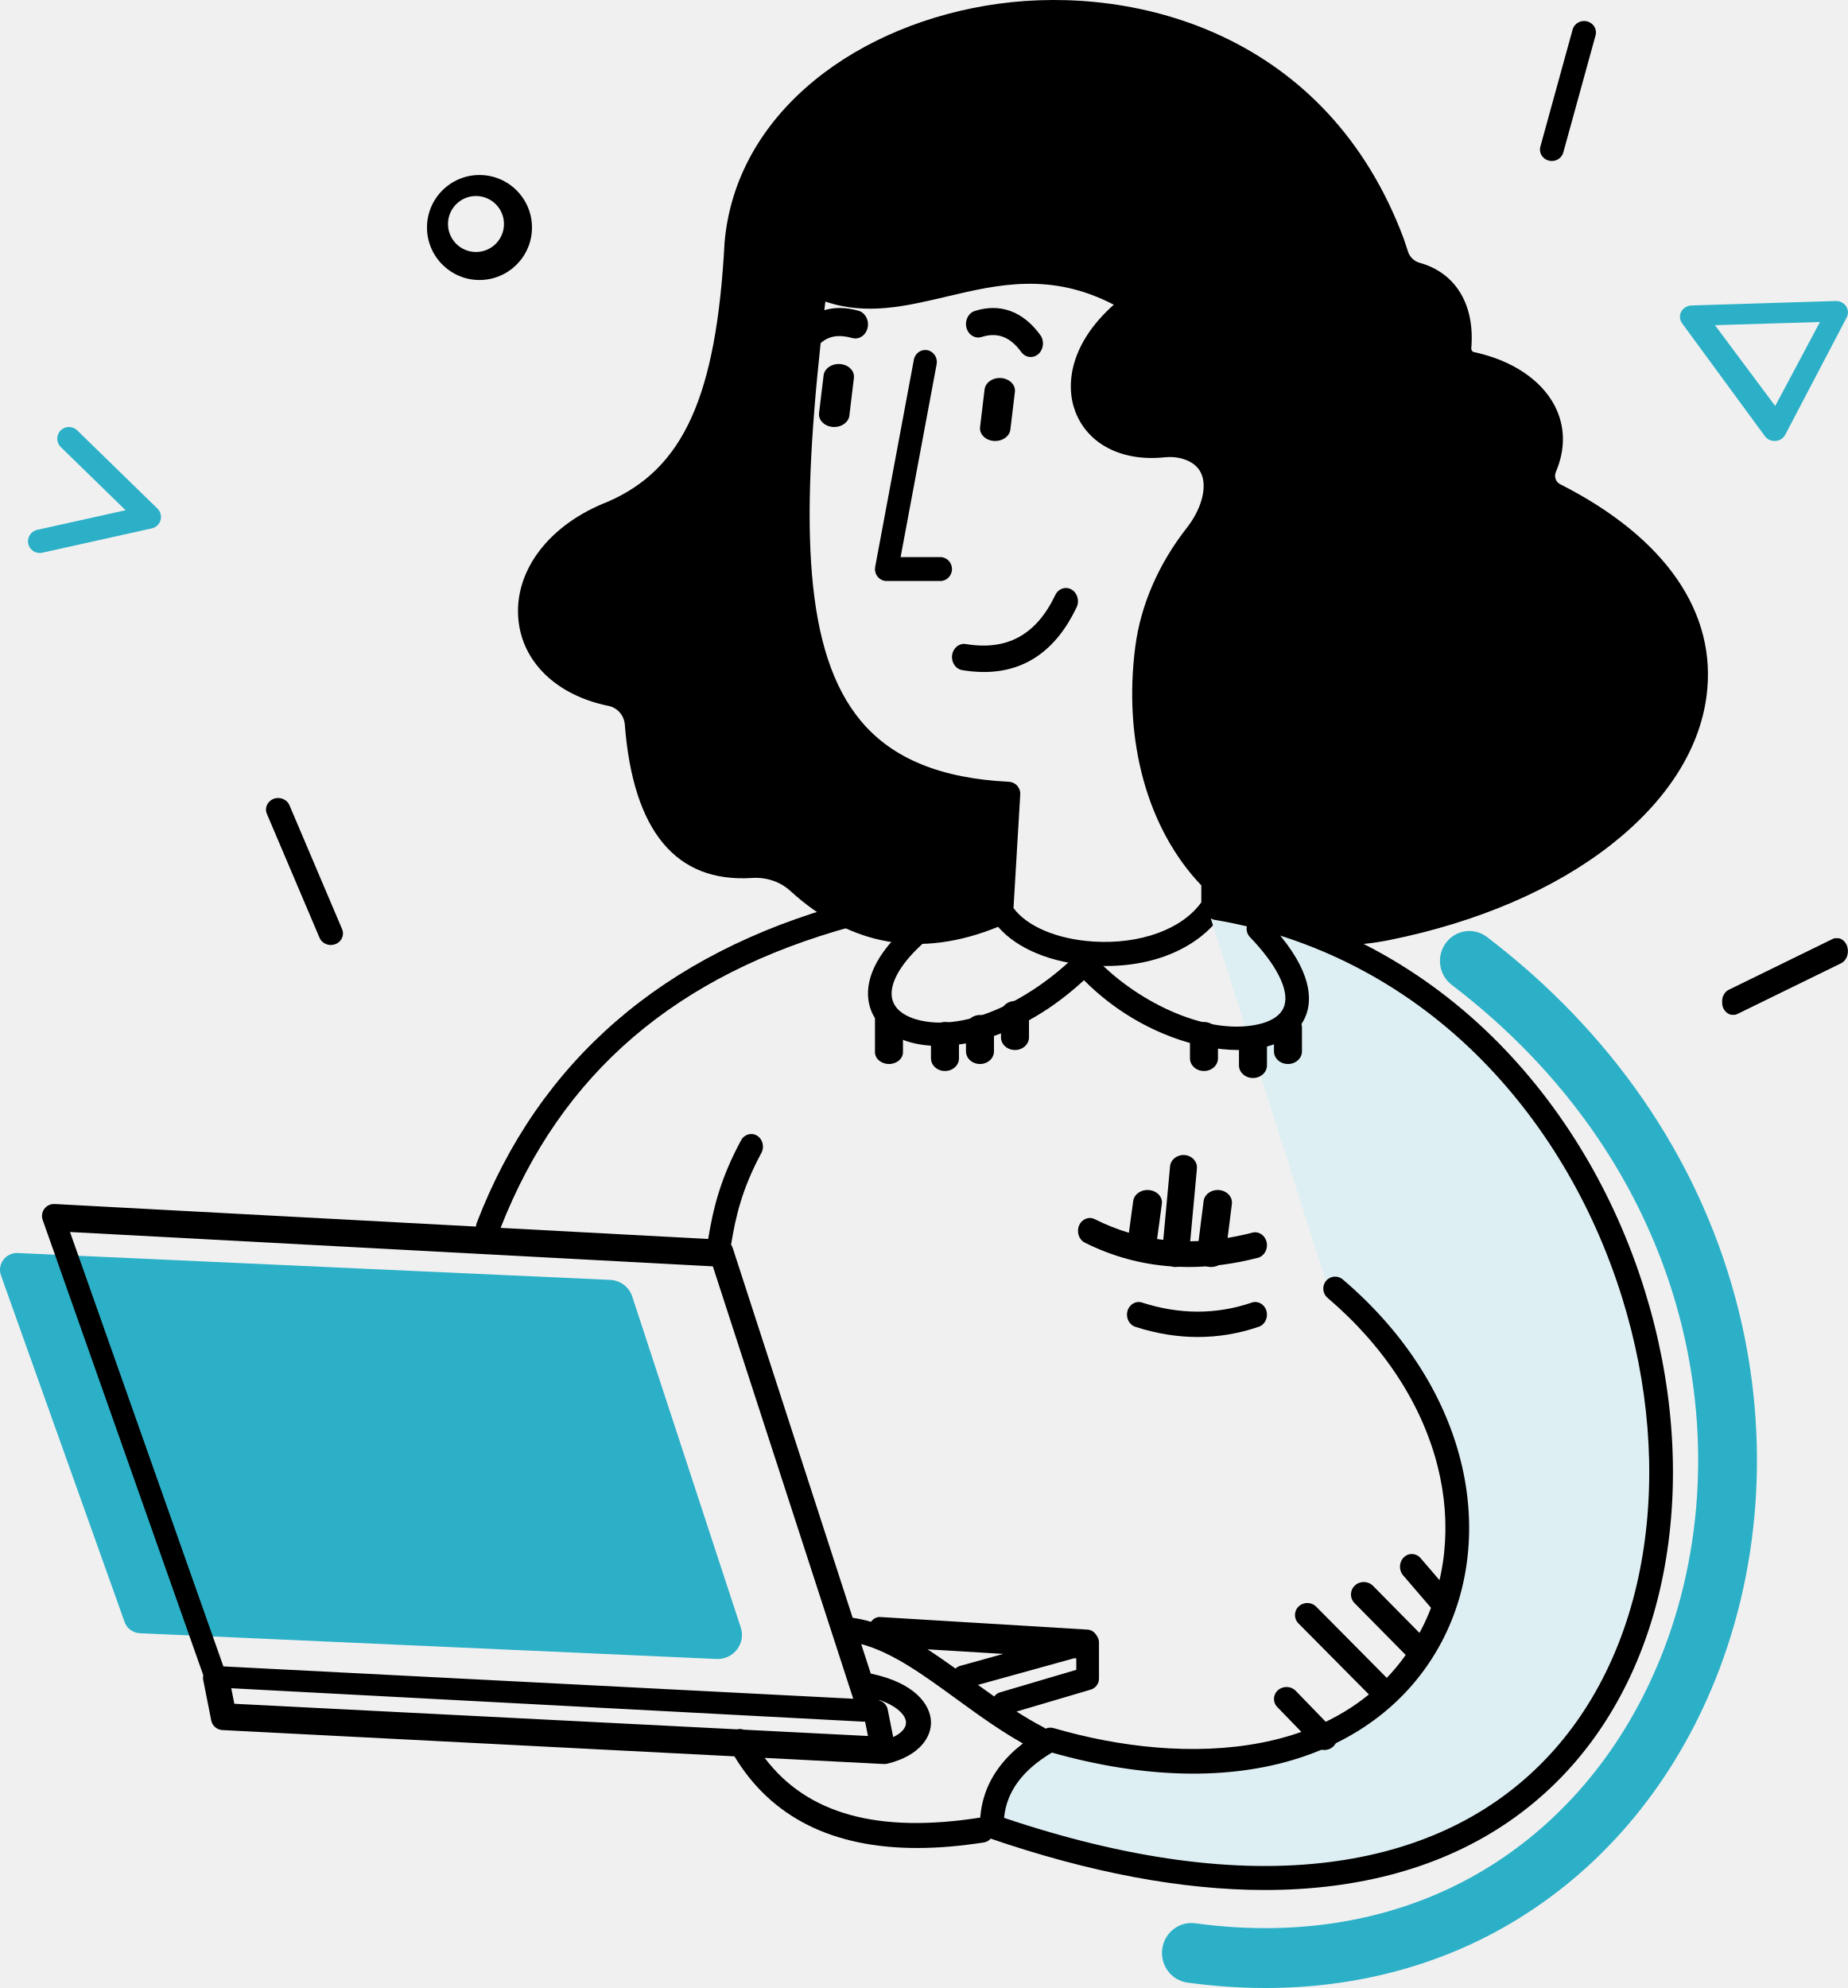
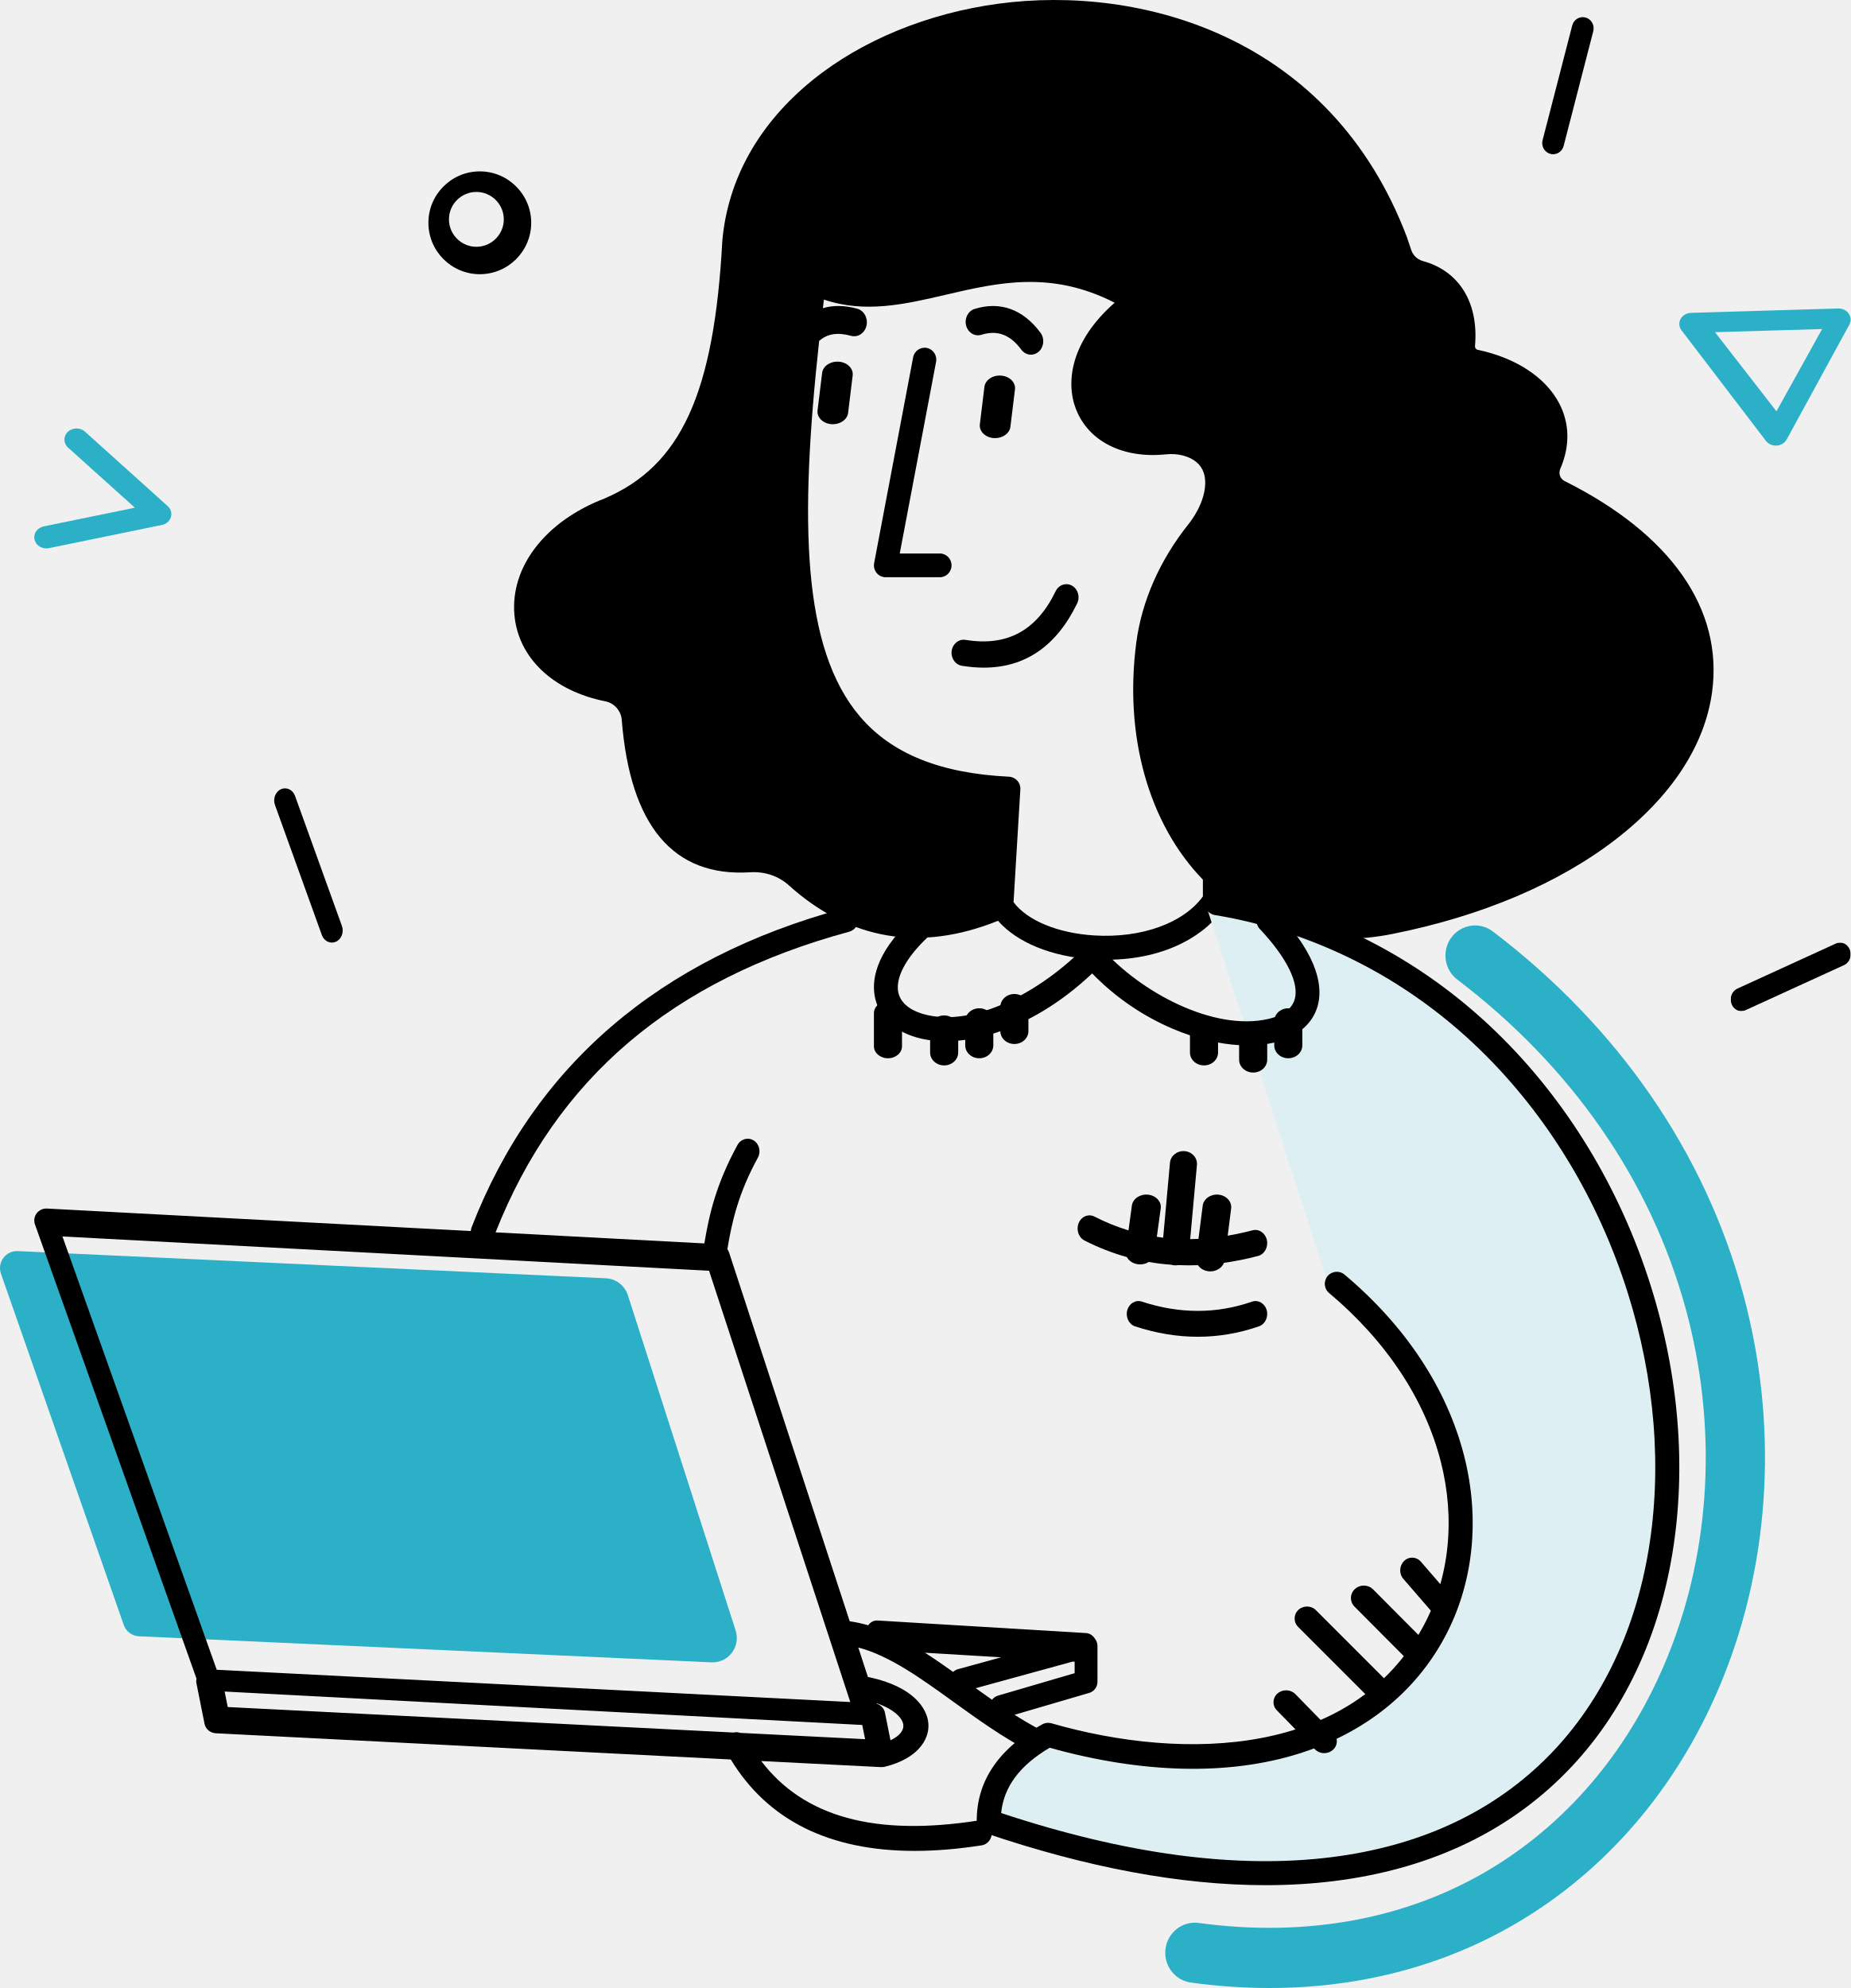
- <svg xmlns="http://www.w3.org/2000/svg" xmlns:xlink="http://www.w3.org/1999/xlink" width="264px" height="284px" viewBox="0 0 264 284" version="1.1">
+ <svg xmlns="http://www.w3.org/2000/svg" xmlns:xlink="http://www.w3.org/1999/xlink" width="108px" height="116px" viewBox="0 0 108 116" version="1.1">
  <defs>
-     <polygon id="path-1" points="0 -2.27373675e-13 18 -2.27373675e-13 18 11 0 11" />
+     <polygon id="path-1" points="0 -8.26813365e-14 7 -8.26813365e-14 7 4 0 4" />
  </defs>
  <g id="Landing-Pages" stroke="none" stroke-width="1" fill="none" fill-rule="evenodd">
-     <g id="Subpage_Mentor" transform="translate(-1155, -284)">
-       <g id="Group-94" transform="translate(1155, 284)">
-         <path d="M2.549,179.003 L87.163,182.839 C88.615,182.905 89.874,183.851 90.321,185.216 L105.828,232.5 C106.577,234.784 104.784,237.105 102.353,236.996 L19.987,233.319 C18.995,233.275 18.131,232.641 17.801,231.716 L0.14,182.201 C-0.433,180.594 0.824,178.924 2.549,179.003" id="Fill-1" fill="#2CB0C7" />
-         <path d="M200.552,34.143 C200.56,34.163 200.567,34.183 200.573,34.204 L201.16,35.977 C201.412,36.738 202.036,37.325 202.827,37.546 C207.973,38.982 210.725,43.545 210.188,49.755 C210.166,50.013 210.325,50.246 210.557,50.295 C215.97,51.447 220.181,54.247 222.109,57.976 C223.61,60.878 223.669,64.134 222.281,67.394 C221.987,68.084 222.245,68.847 222.88,69.169 C237.963,76.809 245.388,87.586 243.786,99.516 C242.756,107.179 238.031,114.506 230.119,120.705 C222.031,127.042 211.113,131.737 198.547,134.281 C196.178,134.762 193.87,135 191.639,135 C185.412,135 179.774,133.145 174.997,129.505 L175,129.433 C175,129.764 174.905,130.089 174.728,130.367 C172.314,134.158 166.691,138 157.954,138 C157.321,138 156.674,137.98 156.008,137.938 C150.16,137.571 145.273,135.512 142.586,132.402 C131.554,136.91 121.576,135.188 112.908,127.274 C111.455,125.949 109.502,125.288 107.409,125.426 C96.559,126.11 90.447,118.745 89.26,103.505 C89.157,102.194 88.202,101.1 86.936,100.844 C79.511,99.342 74.572,94.57 74.047,88.391 C73.46,81.492 78.459,74.941 86.785,71.694 C97.65,67.002 102.341,56.612 103.512,34.652 L103.516,34.592 C104.302,25.712 108.734,17.726 116.333,11.497 C123.295,5.788 132.649,1.893 142.668,0.53 C162.583,-2.181 189.692,4.996 200.552,34.143 Z M135.244,42.367 C129.361,43.757 123.771,45.078 117.911,43.081 C117.862,43.493 117.814,43.903 117.766,44.311 C119.226,43.874 120.859,43.896 122.633,44.388 C123.599,44.657 124.187,45.748 123.946,46.826 C123.705,47.902 122.724,48.557 121.76,48.289 C119.848,47.758 118.403,47.98 117.237,49.02 C114.448,75.022 114.802,93.229 123.015,103.026 C127.498,108.373 134.405,111.205 144.132,111.682 C144.588,111.705 145.016,111.909 145.32,112.25 C145.624,112.591 145.781,113.04 145.753,113.497 L144.79,129.721 C146.712,132.344 151.029,134.183 156.217,134.508 C162.906,134.929 168.881,132.738 171.622,128.901 L171.621,126.482 C163.951,118.466 160.435,105.861 162.187,92.382 C162.96,86.439 165.503,80.573 169.541,75.418 C171.523,72.889 172.388,69.974 171.743,67.993 C171.348,66.777 170.378,65.943 168.861,65.516 C168.093,65.3 167.256,65.239 166.372,65.33 C160.307,65.965 155.426,63.48 153.637,58.84 C152.133,54.94 152.909,49.041 159.119,43.529 C150.115,38.852 142.564,40.638 135.244,42.367 Z M153.074,84.214 C153.917,84.695 154.244,85.832 153.805,86.755 C150.879,92.9 146.434,96 140.566,96 C139.573,96 138.538,95.911 137.463,95.733 C136.524,95.577 135.877,94.617 136.02,93.588 C136.162,92.56 137.038,91.85 137.979,92.008 C143.869,92.985 148.047,90.695 150.753,85.014 C151.192,84.091 152.232,83.733 153.074,84.214 Z M132.495,50.03 C133.393,50.209 133.98,51.103 133.808,52.029 L128.661,79.587 L134.344,79.587 C135.259,79.587 136,80.351 136,81.294 C136,82.236 135.259,83 134.344,83 L126.656,83 C126.162,83 125.693,82.773 125.379,82.38 C125.065,81.988 124.936,81.471 125.03,80.971 L130.556,51.383 C130.729,50.458 131.597,49.855 132.495,50.03 Z M143.04,54.009 C144.236,54.108 145.109,54.994 144.989,55.988 L144.341,61.372 C144.229,62.304 143.282,63 142.179,63 C142.106,63 142.034,62.997 141.96,62.991 C140.764,62.892 139.892,62.006 140.011,61.011 L140.659,55.628 C140.778,54.634 141.843,53.912 143.04,54.009 Z M120.04,52.008 C121.236,52.108 122.109,52.994 121.989,53.988 L121.341,59.372 C121.229,60.304 120.282,61 119.179,61 C119.106,61 119.034,60.997 118.96,60.991 C117.764,60.891 116.892,60.006 117.011,59.011 L117.659,53.628 C117.778,52.634 118.839,51.914 120.04,52.008 Z M148.61,47.85 C149.218,48.679 149.102,49.897 148.353,50.569 C148.029,50.859 147.641,51 147.254,51 C146.745,51 146.241,50.755 145.895,50.284 C144.302,48.108 142.499,47.425 140.224,48.141 C139.294,48.431 138.33,47.835 138.067,46.807 C137.803,45.78 138.343,44.712 139.271,44.421 C142.903,43.281 146.133,44.467 148.61,47.85 Z" id="Combined-Shape" fill="#000000" />
-         <path d="M189.758,184.149 C225.253,213.839 205.337,264.597 148.482,248.317 C142.739,251.484 139.956,255.611 140,260.653 C267.082,303.66 259.96,144.426 172.593,130" id="Fill-23" fill="#DEEFF3" />
-         <path d="M180.699,270 C168.816,270 155.56,267.501 141.149,262.532 C140.467,262.297 140.007,261.652 140,260.923 C139.95,255.169 143.056,250.491 149.232,247.021 C149.626,246.801 150.091,246.746 150.523,246.873 C169.422,252.386 193.127,251.61 202.986,232.9 C206.604,226.035 207.458,217.728 205.393,209.511 C203.155,200.61 197.711,192.272 189.647,185.401 C188.931,184.791 188.839,183.709 189.441,182.984 C190.044,182.259 191.113,182.167 191.829,182.777 C200.437,190.112 206.263,199.064 208.676,208.665 C210.95,217.713 209.992,226.893 205.976,234.514 C201.782,242.474 194.675,248.243 185.423,251.197 C175.505,254.363 163.366,254.075 150.277,250.368 C146.051,252.895 143.802,255.959 143.44,259.693 C160.922,265.577 176.568,267.703 189.957,266.004 C202.14,264.46 212.232,259.807 219.952,252.174 C227.606,244.607 232.698,234.195 234.677,222.063 C236.58,210.398 235.566,197.724 231.745,185.411 C227.571,171.963 220.349,159.923 210.861,150.594 C200.499,140.406 187.594,133.773 173.541,131.408 C172.617,131.253 171.993,130.37 172.147,129.435 C172.3,128.501 173.17,127.866 174.096,128.024 C188.833,130.503 202.363,137.457 213.221,148.132 C223.113,157.857 230.636,170.393 234.977,184.383 C238.957,197.206 240.009,210.429 238.02,222.623 C235.923,235.48 230.494,246.547 222.32,254.628 C214.058,262.797 203.312,267.77 190.377,269.409 C187.263,269.803 184.035,270 180.699,270" id="Fill-25" fill="#000000" />
-         <path d="M176.883,150 C173.964,150 170.678,149.371 167.43,148.16 C164.082,146.911 159.304,144.507 154.857,140.027 C145.781,148.43 135.942,150.575 130.008,148.886 C126.864,147.992 124.795,146.081 124.183,143.504 C123.628,141.167 124.068,137.363 129.324,132.517 C130.01,131.885 131.077,131.93 131.707,132.615 C132.337,133.302 132.293,134.37 131.608,135.002 C128.491,137.876 126.98,140.69 127.463,142.722 C127.891,144.523 129.818,145.321 130.928,145.637 C138.19,147.7 147.836,142.315 153.724,136.436 C154.051,136.109 154.496,135.925 154.96,135.943 C155.422,135.956 155.858,136.158 156.167,136.502 C161.732,142.689 172.078,148.062 179.762,146.332 C181.191,146.012 182.998,145.282 183.494,143.629 C184.167,141.384 182.368,137.823 178.559,133.859 C177.913,133.188 177.933,132.118 178.604,131.472 C179.275,130.825 180.342,130.846 180.988,131.518 C187.073,137.849 187.466,142.127 186.723,144.601 C185.97,147.11 183.76,148.895 180.5,149.628 C179.39,149.877 178.172,150 176.883,150" id="Fill-27" fill="#000000" />
-         <path d="M180.922,187.266 C181.199,188.22 180.712,189.236 179.834,189.536 C176.982,190.512 174.069,191 171.118,191 C168.175,191 165.193,190.515 162.192,189.544 C161.309,189.259 160.807,188.251 161.07,187.293 C161.333,186.337 162.26,185.792 163.143,186.076 C168.503,187.81 173.782,187.811 178.832,186.084 C179.709,185.783 180.645,186.313 180.922,187.266 Z M169.239,165.006 C170.298,165.09 171.084,165.957 170.993,166.941 L170.034,177.328 C172.88,177.299 175.835,176.886 178.919,176.092 C179.826,175.857 180.74,176.473 180.954,177.466 C181.169,178.458 180.605,179.452 179.696,179.687 C176.294,180.563 172.983,181 169.776,181 C169.279,181 168.785,180.989 168.293,180.968 C168.175,180.989 168.053,181 167.929,181 C167.874,181 167.818,180.998 167.762,180.993 C167.613,180.982 167.469,180.954 167.332,180.913 C163.005,180.607 158.879,179.476 154.986,177.525 C154.137,177.099 153.765,176.003 154.155,175.076 C154.545,174.149 155.55,173.744 156.399,174.168 C159.539,175.742 162.788,176.727 166.186,177.126 L167.154,166.635 C167.246,165.65 168.177,164.928 169.239,165.006 Z M179,147 C180.105,147 181,147.808 181,148.804 L181,152.196 C181,153.192 180.105,154 179,154 C177.895,154 177,153.192 177,152.196 L177,148.804 C177,147.808 177.895,147 179,147 Z M135,146 C136.105,146 137,146.808 137,147.804 L137,151.196 C137,152.192 136.105,153 135,153 C133.895,153 133,152.192 133,151.196 L133,147.804 C133,146.808 133.895,146 135,146 Z M172,146 C173.105,146 174,146.808 174,147.804 L174,151.196 C174,152.192 173.105,153 172,153 C170.895,153 170,152.192 170,151.196 L170,147.804 C170,146.808 170.895,146 172,146 Z M127,144 C128.105,144 129,144.754 129,145.685 L129,150.315 C129,151.246 128.105,152 127,152 C125.895,152 125,151.246 125,150.315 L125,145.685 C125,144.754 125.895,144 127,144 Z M140,145 C141.105,145 142,145.808 142,146.804 L142,150.196 C142,151.192 141.105,152 140,152 C138.895,152 138,151.192 138,150.196 L138,146.804 C138,145.808 138.895,145 140,145 Z M184,145 C185.105,145 186,145.808 186,146.804 L186,150.196 C186,151.192 185.105,152 184,152 C182.895,152 182,151.192 182,150.196 L182,146.804 C182,145.808 182.895,145 184,145 Z M145,143 C146.105,143 147,143.808 147,144.804 L147,148.196 C147,149.192 146.105,150 145,150 C143.895,150 143,149.192 143,148.196 L143,144.804 C143,143.808 143.895,143 145,143 Z" id="Combined-Shape" fill="#000000" />
-         <path d="M122.938,130.255 C123.19,131.163 122.652,132.103 121.737,132.354 C96.609,139.228 80.176,153.315 71.516,175.411 L101.17,176.998 C101.865,172.792 102.854,168.473 105.873,162.896 C106.338,162.037 107.365,161.745 108.165,162.243 C108.966,162.742 109.238,163.843 108.773,164.702 C105.982,169.859 105.084,173.879 104.44,177.816 C104.541,177.955 104.622,178.112 104.677,178.281 L121.812,231.114 C122.699,231.239 123.573,231.434 124.436,231.687 C124.762,231.233 125.245,230.961 125.778,231.005 L155.389,232.803 C155.916,232.835 156.375,233.162 156.667,233.65 C156.881,233.934 157,234.285 157,234.651 L157,239.786 C157,240.521 156.524,241.167 155.831,241.372 L145.225,244.507 C146.482,245.31 147.764,246.07 149.078,246.758 C149.919,247.198 150.244,248.237 149.803,249.078 C149.496,249.664 148.897,250 148.278,250 C148.009,250 147.736,249.937 147.48,249.803 C143.547,247.743 139.981,245.148 136.533,242.638 C131.902,239.266 127.488,236.053 123.031,234.868 L124.398,239.085 L124.515,239.11 C130.642,240.405 132.92,243.479 132.998,245.96 C133.065,248.083 131.48,250.77 126.831,251.942 C126.674,251.981 126.516,252 126.361,252 L126.316,251.999 C126.301,252 126.287,252 126.273,252 C126.243,252 126.212,251.999 126.182,251.998 L109.244,251.129 C115.302,259.162 125.425,261.951 140.047,259.654 C140.975,259.507 141.843,260.185 141.981,261.165 C142.12,262.145 141.479,263.059 140.549,263.205 C137.176,263.735 134.001,264 131.03,264 C118.931,264 110.177,259.616 104.922,250.906 L31.787,247.153 C30.994,247.112 30.333,246.553 30.182,245.798 L29.031,239.988 C28.986,239.763 28.991,239.534 29.04,239.316 L6.097,174.272 C5.907,173.735 6,173.139 6.341,172.683 C6.684,172.228 7.236,171.972 7.801,172.002 L68.001,175.224 C68.009,175.044 68.045,174.861 68.114,174.683 C77.015,151.545 94.75,136.195 120.824,129.062 C121.739,128.811 122.686,129.345 122.938,130.255 Z M185.11,241.549 L190.525,247.137 C191.196,247.83 191.15,248.909 190.423,249.548 C190.078,249.85 189.642,250 189.208,250 C188.724,250 188.243,249.815 187.89,249.451 L182.475,243.863 C181.804,243.17 181.85,242.09 182.577,241.452 C183.305,240.813 184.439,240.857 185.11,241.549 Z M125.618,242.845 L125.643,242.923 C126.236,243.105 126.696,243.589 126.818,244.202 L127.603,248.158 C128.786,247.59 129.459,246.841 129.434,246.056 C129.402,245.042 128.184,243.735 125.618,242.845 Z M33.035,241.177 L33.478,243.396 L105.311,247.048 C105.626,246.969 105.952,246.989 106.251,247.096 L124,248 L123.593,245.965 L33.035,241.177 Z M188.029,229.524 L198.505,240.089 C199.181,240.771 199.162,241.859 198.462,242.517 C198.12,242.84 197.679,243 197.238,243 C196.777,243 196.317,242.825 195.971,242.476 L185.495,231.911 C184.819,231.229 184.838,230.142 185.538,229.483 C186.238,228.823 187.353,228.842 188.029,229.524 Z M10,176 L31.915,238.058 L121.895,242.677 L101.838,180.908 L10,176 Z M153.466,236.89 L139.713,240.697 C140.477,241.252 141.249,241.807 142.029,242.354 C142.232,242.078 142.521,241.866 142.87,241.763 L153.76,238.546 L153.76,236.908 L153.466,236.89 Z M136.504,238.369 L136.567,238.312 C136.744,238.157 136.956,238.039 137.196,237.973 L143.329,236.274 L132.499,235.616 C133.831,236.474 135.162,237.405 136.504,238.369 Z M196.149,226.548 L203.49,233.985 C204.19,234.694 204.167,235.822 203.438,236.503 C203.083,236.836 202.626,237 202.17,237 C201.689,237 201.209,236.817 200.85,236.453 L193.51,229.016 C192.81,228.307 192.833,227.179 193.562,226.498 C194.291,225.815 195.449,225.838 196.149,226.548 Z M202.941,222.586 L207.552,227.955 C208.186,228.692 208.142,229.841 207.453,230.52 C207.127,230.841 206.716,231 206.306,231 C205.848,231 205.392,230.803 205.059,230.413 L200.448,225.045 C199.814,224.307 199.858,223.159 200.547,222.48 C201.236,221.8 202.308,221.849 202.941,222.586 Z M174.192,170.012 C175.308,170.12 176.112,171.008 175.987,171.994 L175.054,179.404 C174.938,180.321 174.058,181 173.036,181 C172.961,181 172.885,180.996 172.809,180.989 C171.693,180.88 170.888,179.992 171.013,179.006 L171.947,171.596 C172.07,170.612 173.074,169.9 174.192,170.012 Z M164.177,170.013 C165.308,170.125 166.118,171.003 165.986,171.973 L165.109,178.436 C164.987,179.337 164.096,180 163.064,180 C162.985,180 162.904,179.996 162.823,179.988 C161.692,179.875 160.883,178.997 161.014,178.027 L161.891,171.564 C162.023,170.594 163.05,169.897 164.177,170.013 Z" id="Combined-Shape" fill="#000000" />
-         <path d="M180.778,284 C177.126,284 173.407,283.744 169.639,283.227 C167.341,282.912 165.728,280.76 166.038,278.421 C166.348,276.082 168.462,274.44 170.761,274.756 C186.224,276.874 200.674,274.125 212.55,266.799 C223.531,260.027 232.078,249.628 237.269,236.726 C243.376,221.548 244.271,204.092 239.789,187.572 C234.827,169.285 223.625,153.075 207.395,140.693 C205.538,139.278 205.162,136.599 206.553,134.71 C207.944,132.823 210.576,132.438 212.432,133.855 C230.165,147.381 242.424,165.17 247.885,185.297 C252.859,203.631 251.85,223.045 245.043,239.965 C239.165,254.573 229.435,266.379 216.904,274.109 C206.302,280.648 193.976,284 180.778,284" id="Fill-79" fill="#2CB0C7" />
-         <path d="M5.674,79 C4.906,79 4.214,78.47 4.04,77.69 C3.839,76.789 4.408,75.896 5.311,75.695 L17.941,72.89 L8.683,63.868 C8.022,63.223 8.009,62.165 8.655,61.504 C9.301,60.843 10.362,60.831 11.024,61.476 L22.495,72.655 C22.935,73.084 23.104,73.718 22.936,74.309 C22.767,74.899 22.289,75.35 21.689,75.483 L6.039,78.96 C5.917,78.987 5.794,79 5.674,79" id="Fill-81" fill="#2CB0C7" />
-         <path d="M245,46.456 L253.607,58 L260,46 L245,46.456 Z M253.521,63 C252.969,63 252.449,62.744 252.13,62.308 L240.307,46.188 C239.95,45.7 239.9,45.065 240.179,44.532 C240.459,44.001 241.021,43.657 241.643,43.638 L262.247,43 C262.842,42.988 263.409,43.266 263.732,43.747 C264.054,44.228 264.088,44.835 263.821,45.346 L255.04,62.104 C254.772,62.615 254.242,62.954 253.646,62.996 C253.604,62.998 253.562,63 253.521,63 L253.521,63 Z" id="Fill-83" fill="#2CB0C7" />
-         <path d="M68,28 C65.795,28 64,29.794 64,32 C64,34.206 65.795,36 68,36 C70.205,36 72,34.206 72,32 C72,29.794 70.205,28 68,28 M68.5,40 C64.364,40 61,36.636 61,32.5 C61,28.365 64.364,25 68.5,25 C72.636,25 76,28.365 76,32.5 C76,36.636 72.636,40 68.5,40" id="Fill-85" fill="#000000" />
-         <path d="M221.696,23 C221.552,23 221.406,22.982 221.26,22.945 C220.356,22.714 219.817,21.822 220.057,20.951 L224.668,4.213 C224.908,3.343 225.836,2.824 226.74,3.055 C227.644,3.286 228.183,4.178 227.943,5.048 L223.332,21.787 C223.131,22.517 222.446,23 221.696,23" id="Fill-87" fill="#000000" />
-         <g id="Group-91" transform="translate(246, 134)">
-           <mask id="mask-2" fill="white">
-             <use xlink:href="#path-1" />
-           </mask>
-           <g id="Clip-90" />
-           <path d="M1.593,11 C0.969,11 0.377,10.565 0.122,9.843 C-0.215,8.886 0.17,7.788 0.982,7.392 L15.798,0.144 C16.609,-0.254 17.541,0.201 17.878,1.157 C18.215,2.114 17.83,3.212 17.018,3.609 L2.202,10.856 C2.003,10.954 1.796,11 1.593,11" id="Fill-89" fill="#000000" mask="url(#mask-2)" />
+     <g id="Artboard" transform="translate(-1380, -133)">
+       <g id="Group" transform="translate(1372, 133)">
+         <rect id="Rectangle" x="0" y="0" width="124" height="116" />
+         <g id="Group-94" transform="translate(8, 0)">
+           <path d="M1.034,73.001 L35.359,74.588 C35.948,74.616 36.458,75.007 36.64,75.572 L42.93,95.138 C43.234,96.083 42.507,97.043 41.52,96.998 L8.108,95.477 C7.706,95.458 7.355,95.196 7.221,94.813 L0.057,74.324 C-0.176,73.659 0.334,72.969 1.034,73.001" id="Fill-1" fill="#2CB0C7" />
+           <path d="M82.11,13.855 C82.113,13.863 82.116,13.871 82.118,13.88 L82.36,14.599 C82.464,14.908 82.721,15.146 83.046,15.236 C85.166,15.819 86.299,17.671 86.077,20.19 C86.068,20.295 86.134,20.39 86.229,20.41 C88.458,20.877 90.192,22.013 90.986,23.527 C91.604,24.704 91.628,26.025 91.057,27.348 C90.936,27.628 91.042,27.938 91.304,28.068 C97.514,31.169 100.571,35.542 99.912,40.383 C99.488,43.493 97.542,46.466 94.284,48.982 C90.954,51.553 86.458,53.459 81.284,54.491 C80.309,54.686 79.358,54.783 78.44,54.783 C76.01,54.783 73.798,54.107 71.899,52.779 L71.586,52.552 L71.581,52.624 C71.567,52.723 71.531,52.818 71.476,52.902 C70.482,54.441 68.167,56 64.569,56 C64.309,56 64.042,55.992 63.768,55.975 C61.36,55.826 59.347,54.99 58.241,53.728 C53.699,55.558 49.59,54.859 46.021,51.647 C45.423,51.11 44.618,50.841 43.757,50.898 C39.289,51.175 36.772,48.186 36.283,42.002 C36.241,41.47 35.848,41.026 35.327,40.922 C32.269,40.313 30.235,38.376 30.019,35.869 C29.778,33.069 31.836,30.411 35.264,29.093 C39.738,27.189 41.67,22.973 42.152,14.062 C42.153,14.054 42.153,14.046 42.154,14.037 C42.477,10.434 44.302,7.193 47.431,4.665 C50.298,2.349 54.149,0.768 58.275,0.215 C66.476,-0.885 77.638,2.027 82.11,13.855 Z M55.218,17.193 C52.796,17.757 50.494,18.293 48.081,17.482 L48.021,17.981 C48.622,17.804 49.294,17.813 50.025,18.013 C50.423,18.122 50.665,18.564 50.566,19.002 C50.467,19.439 50.063,19.704 49.666,19.595 C48.878,19.38 48.283,19.47 47.803,19.893 C46.655,30.445 46.801,37.832 50.183,41.807 C52.029,43.978 54.873,45.127 58.878,45.32 C59.065,45.329 59.242,45.413 59.367,45.551 C59.492,45.689 59.557,45.871 59.545,46.057 L59.148,52.64 C59.94,53.704 61.717,54.451 63.854,54.583 C66.608,54.754 69.069,53.865 70.197,52.307 L70.197,51.326 C67.039,48.073 65.591,42.958 66.312,37.488 C66.63,35.077 67.678,32.696 69.341,30.604 C70.157,29.578 70.513,28.395 70.247,27.591 C70.084,27.098 69.685,26.759 69.06,26.586 C68.744,26.499 68.399,26.474 68.035,26.511 C65.538,26.768 63.528,25.76 62.792,23.877 C62.173,22.294 62.492,19.901 65.049,17.664 C61.341,15.766 58.232,16.491 55.218,17.193 Z M62.56,34.174 C62.907,34.369 63.042,34.831 62.861,35.205 C61.656,37.699 59.826,38.957 57.41,38.957 C57,38.957 56.575,38.92 56.132,38.848 C55.745,38.785 55.479,38.395 55.537,37.978 C55.596,37.56 55.957,37.272 56.344,37.337 C58.77,37.733 60.49,36.804 61.604,34.498 C61.785,34.124 62.213,33.978 62.56,34.174 Z M54.086,20.302 C54.456,20.375 54.698,20.738 54.627,21.113 L52.507,32.296 L54.848,32.296 C55.224,32.296 55.529,32.606 55.529,32.989 C55.529,33.371 55.224,33.681 54.848,33.681 L51.682,33.681 C51.478,33.681 51.286,33.589 51.156,33.43 C51.027,33.271 50.974,33.061 51.012,32.858 L53.288,20.851 C53.359,20.476 53.716,20.231 54.086,20.302 Z M58.428,21.917 C58.921,21.957 59.28,22.316 59.231,22.72 L58.964,24.905 C58.918,25.283 58.528,25.565 58.074,25.565 C58.044,25.565 58.014,25.564 57.983,25.562 C57.491,25.521 57.132,25.162 57.181,24.758 L57.448,22.574 C57.497,22.17 57.935,21.877 58.428,21.917 Z M48.958,21.105 C49.45,21.145 49.809,21.505 49.76,21.908 L49.493,24.093 C49.447,24.471 49.057,24.754 48.603,24.754 C48.573,24.754 48.543,24.752 48.513,24.75 C48.02,24.71 47.661,24.35 47.71,23.947 L47.977,21.762 C48.026,21.359 48.463,21.066 48.958,21.105 Z M60.722,19.417 C60.972,19.754 60.925,20.248 60.616,20.521 C60.483,20.638 60.323,20.696 60.163,20.696 C59.954,20.696 59.746,20.596 59.604,20.405 C58.948,19.522 58.206,19.245 57.269,19.535 C56.886,19.653 56.489,19.411 56.38,18.994 C56.272,18.577 56.494,18.144 56.876,18.026 C58.372,17.563 59.702,18.045 60.722,19.417 Z" id="Combined-Shape" fill="#000000" />
+           <path d="M77.519,74.974 C92.156,87.021 83.943,107.619 60.498,101.013 C58.129,102.298 56.982,103.973 57,106.019 C109.405,123.471 106.468,58.854 70.44,53" id="Fill-23" fill="#DEEFF3" />
+           <path d="M73.855,110 C68.934,110 63.444,108.979 57.476,106.95 C57.193,106.854 57.003,106.59 57,106.293 C56.979,103.942 58.266,102.031 60.824,100.614 C60.987,100.524 61.179,100.502 61.358,100.554 C69.185,102.806 79.002,102.489 83.085,94.846 C84.583,92.042 84.937,88.65 84.082,85.293 C83.155,81.657 80.9,78.252 77.561,75.446 C77.264,75.196 77.226,74.754 77.476,74.458 C77.725,74.162 78.168,74.125 78.464,74.374 C82.03,77.37 84.442,81.026 85.442,84.948 C86.384,88.643 85.986,92.393 84.323,95.506 C82.587,98.757 79.643,101.113 75.812,102.32 C71.704,103.613 66.677,103.495 61.256,101.981 C59.506,103.014 58.575,104.265 58.425,105.79 C65.665,108.193 72.144,109.062 77.689,108.368 C82.735,107.737 86.914,105.837 90.112,102.719 C93.281,99.628 95.39,95.375 96.21,90.42 C96.998,85.656 96.578,80.479 94.995,75.449 C93.267,69.957 90.276,65.039 86.346,61.228 C82.055,57.067 76.711,54.358 70.891,53.392 C70.508,53.329 70.25,52.968 70.313,52.586 C70.377,52.204 70.737,51.945 71.121,52.01 C77.224,53.022 82.827,55.863 87.324,60.223 C91.42,64.195 94.536,69.315 96.334,75.03 C97.982,80.267 98.418,85.668 97.594,90.649 C96.726,95.9 94.477,100.421 91.092,103.721 C87.671,107.058 83.22,109.089 77.863,109.759 C76.574,109.92 75.237,110 73.855,110" id="Fill-25" fill="#000000" />
+           <path d="M72.825,61 C71.62,61 70.264,60.735 68.923,60.225 C67.542,59.699 65.57,58.687 63.735,56.801 C59.989,60.339 55.928,61.242 53.479,60.531 C52.182,60.155 51.328,59.35 51.076,58.265 C50.846,57.281 51.028,55.679 53.197,53.639 C53.48,53.373 53.921,53.392 54.181,53.68 C54.441,53.969 54.423,54.419 54.14,54.685 C52.853,55.895 52.23,57.08 52.429,57.936 C52.606,58.694 53.401,59.03 53.859,59.163 C56.856,60.032 60.837,57.764 63.267,55.289 C63.402,55.151 63.586,55.074 63.777,55.081 C63.968,55.087 64.148,55.172 64.275,55.316 C66.572,57.922 70.842,60.184 74.013,59.456 C74.603,59.321 75.348,59.013 75.553,58.318 C75.831,57.372 75.089,55.873 73.516,54.204 C73.25,53.921 73.258,53.471 73.535,53.199 C73.812,52.926 74.252,52.935 74.519,53.218 C77.03,55.884 77.192,57.685 76.886,58.727 C76.575,59.783 75.663,60.535 74.318,60.843 C73.859,60.948 73.357,61 72.825,61" id="Fill-27" fill="#000000" />
+           <path d="M73.919,76.444 C74.032,76.842 73.833,77.265 73.473,77.39 C72.304,77.797 71.11,78 69.901,78 C68.695,78 67.472,77.798 66.242,77.394 C65.881,77.275 65.675,76.855 65.783,76.456 C65.89,76.057 66.27,75.83 66.632,75.948 C68.829,76.671 70.992,76.671 73.062,75.952 C73.422,75.826 73.805,76.047 73.919,76.444 Z M69.131,67.169 C69.565,67.204 69.887,67.565 69.85,67.975 L69.456,72.303 C70.623,72.291 71.834,72.119 73.098,71.788 C73.47,71.69 73.844,71.947 73.932,72.361 C74.02,72.774 73.789,73.188 73.416,73.286 C72.022,73.651 70.665,73.833 69.351,73.833 C69.147,73.833 68.945,73.829 68.743,73.82 C68.695,73.829 68.645,73.833 68.594,73.833 C68.571,73.833 68.549,73.832 68.525,73.831 C68.464,73.826 68.405,73.814 68.349,73.797 C66.576,73.669 64.885,73.198 63.29,72.385 C62.941,72.208 62.789,71.751 62.949,71.365 C63.109,70.979 63.52,70.81 63.869,70.987 C65.155,71.643 66.487,72.053 67.879,72.219 L68.276,67.848 C68.314,67.438 68.695,67.137 69.131,67.169 Z M73.131,59.667 C73.584,59.667 73.951,60.003 73.951,60.418 L73.951,61.832 C73.951,62.247 73.584,62.583 73.131,62.583 C72.678,62.583 72.311,62.247 72.311,61.832 L72.311,60.418 C72.311,60.003 72.678,59.667 73.131,59.667 Z M55.098,59.25 C55.551,59.25 55.918,59.586 55.918,60.002 L55.918,61.415 C55.918,61.83 55.551,62.167 55.098,62.167 C54.646,62.167 54.279,61.83 54.279,61.415 L54.279,60.002 C54.279,59.586 54.646,59.25 55.098,59.25 Z M70.262,59.25 C70.715,59.25 71.082,59.586 71.082,60.002 L71.082,61.415 C71.082,61.83 70.715,62.167 70.262,62.167 C69.81,62.167 69.443,61.83 69.443,61.415 L69.443,60.002 C69.443,59.586 69.81,59.25 70.262,59.25 Z M51.82,58.417 C52.272,58.417 52.639,58.731 52.639,59.119 L52.639,61.048 C52.639,61.436 52.272,61.75 51.82,61.75 C51.367,61.75 51,61.436 51,61.048 L51,59.119 C51,58.731 51.367,58.417 51.82,58.417 Z M57.148,58.833 C57.6,58.833 57.967,59.17 57.967,59.585 L57.967,60.998 C57.967,61.414 57.6,61.75 57.148,61.75 C56.695,61.75 56.328,61.414 56.328,60.998 L56.328,59.585 C56.328,59.17 56.695,58.833 57.148,58.833 Z M75.18,58.833 C75.633,58.833 76,59.17 76,59.585 L76,60.998 C76,61.414 75.633,61.75 75.18,61.75 C74.728,61.75 74.361,61.414 74.361,60.998 L74.361,59.585 C74.361,59.17 74.728,58.833 75.18,58.833 Z M59.197,58 C59.649,58 60.016,58.336 60.016,58.752 L60.016,60.165 C60.016,60.58 59.649,60.917 59.197,60.917 C58.744,60.917 58.377,60.58 58.377,60.165 L58.377,58.752 C58.377,58.336 58.744,58 59.197,58 Z" id="Combined-Shape" fill="#000000" />
+           <path d="M50.049,53.511 C50.152,53.881 49.931,54.264 49.555,54.366 C39.231,57.167 32.478,62.906 28.92,71.908 L41.104,72.554 C41.39,70.841 41.797,69.081 43.037,66.81 C43.228,66.459 43.65,66.34 43.979,66.543 C44.308,66.747 44.42,67.195 44.229,67.545 C43.082,69.646 42.713,71.284 42.448,72.888 C42.49,72.945 42.523,73.009 42.545,73.078 L49.587,94.602 C49.951,94.653 50.31,94.732 50.665,94.836 C50.797,94.651 50.996,94.54 51.216,94.557 L63.382,95.29 C63.6,95.303 63.789,95.437 63.909,95.637 C63.996,95.752 64.045,95.894 64.045,96.043 L64.045,98.135 C64.045,98.434 63.849,98.698 63.564,98.781 L59.206,100.058 C59.723,100.385 60.25,100.695 60.789,100.975 C61.135,101.155 61.269,101.578 61.087,101.921 C60.961,102.159 60.715,102.296 60.461,102.296 C60.35,102.296 60.238,102.271 60.133,102.216 C58.517,101.377 57.052,100.319 55.635,99.297 C53.732,97.924 51.919,96.615 50.087,96.132 L50.649,97.85 L50.813,97.885 C53.243,98.426 54.151,99.655 54.182,100.65 C54.21,101.515 53.559,102.61 51.648,103.087 C51.584,103.103 51.519,103.111 51.455,103.111 L51.438,103.111 C51.432,103.111 51.426,103.111 51.419,103.111 C51.407,103.111 51.394,103.111 51.382,103.11 L44.423,102.757 C46.912,106.029 51.071,107.165 57.079,106.229 C57.46,106.169 57.817,106.446 57.873,106.845 C57.93,107.244 57.667,107.617 57.285,107.676 C55.899,107.892 54.595,108 53.374,108 C48.402,108 44.806,106.214 42.646,102.666 L12.596,101.136 C12.27,101.12 11.998,100.892 11.936,100.584 L11.463,98.217 C11.445,98.127 11.447,98.035 11.466,97.947 L2.04,71.444 C1.962,71.225 2,70.982 2.14,70.797 C2.281,70.611 2.508,70.507 2.74,70.519 L27.476,71.832 C27.479,71.759 27.494,71.684 27.522,71.612 C31.179,62.185 38.466,55.931 49.18,53.025 C49.556,52.923 49.945,53.141 50.049,53.511 Z M75.595,98.853 L77.82,101.13 C78.096,101.412 78.077,101.852 77.778,102.112 C77.636,102.235 77.457,102.296 77.278,102.296 C77.08,102.296 76.882,102.221 76.737,102.072 L74.512,99.796 C74.236,99.514 74.255,99.074 74.554,98.814 C74.853,98.553 75.319,98.571 75.595,98.853 Z M51.151,99.382 L51.161,99.413 C51.404,99.488 51.593,99.685 51.643,99.934 L51.966,101.546 C52.452,101.314 52.728,101.009 52.718,100.69 C52.705,100.277 52.205,99.744 51.151,99.382 Z M13.109,98.702 L13.291,99.606 L42.805,101.094 C42.934,101.062 43.068,101.069 43.191,101.113 L50.485,101.481 L50.318,100.652 L13.109,98.702 Z M76.794,93.954 L81.099,98.259 C81.376,98.536 81.369,98.979 81.081,99.248 C80.941,99.379 80.759,99.444 80.578,99.444 C80.389,99.444 80.199,99.373 80.057,99.231 L75.753,94.927 C75.475,94.649 75.483,94.206 75.77,93.937 C76.058,93.669 76.516,93.676 76.794,93.954 Z M3.644,72.148 L12.648,97.431 L49.62,99.313 L41.379,74.148 L3.644,72.148 Z M62.594,96.955 L56.941,98.506 L56.986,98.538 C57.286,98.754 57.588,98.969 57.894,99.182 C57.977,99.069 58.095,98.982 58.239,98.94 L62.713,97.63 L62.713,96.962 L62.594,96.955 Z M55.624,97.559 L55.653,97.531 C55.725,97.47 55.811,97.423 55.907,97.396 L58.428,96.704 L53.978,96.437 C54.525,96.786 55.072,97.166 55.624,97.559 Z M80.131,92.742 L83.147,95.772 C83.434,96.06 83.425,96.52 83.125,96.798 C82.98,96.933 82.792,97 82.605,97 C82.407,97 82.21,96.925 82.062,96.777 L79.046,93.747 C78.759,93.458 78.768,92.999 79.068,92.721 C79.367,92.443 79.843,92.452 80.131,92.742 Z M82.921,91.128 L84.816,93.315 C85.076,93.615 85.058,94.083 84.775,94.36 C84.641,94.491 84.472,94.556 84.304,94.556 C84.116,94.556 83.929,94.475 83.791,94.317 L81.897,92.13 C81.636,91.829 81.655,91.361 81.938,91.084 C82.221,90.807 82.661,90.827 82.921,91.128 Z M71.109,69.708 C71.567,69.753 71.897,70.115 71.846,70.516 L71.463,73.535 C71.415,73.909 71.053,74.185 70.634,74.185 C70.603,74.185 70.571,74.184 70.54,74.181 C70.082,74.136 69.751,73.774 69.802,73.373 L70.186,70.354 C70.237,69.953 70.649,69.663 71.109,69.708 Z M66.993,69.709 C67.458,69.755 67.791,70.112 67.737,70.507 L67.377,73.141 C67.326,73.508 66.96,73.778 66.536,73.778 C66.504,73.778 66.471,73.776 66.437,73.773 C65.973,73.727 65.64,73.369 65.694,72.974 L66.054,70.341 C66.108,69.946 66.53,69.662 66.993,69.709 Z" id="Combined-Shape" fill="#000000" />
+           <path d="M74.085,116 C72.581,116 71.05,115.895 69.498,115.683 C68.552,115.553 67.888,114.669 68.016,113.709 C68.143,112.749 69.014,112.075 69.96,112.204 C76.328,113.074 82.278,111.946 87.168,108.938 C91.689,106.157 95.209,101.887 97.346,96.589 C99.861,90.357 100.229,83.19 98.384,76.407 C96.341,68.899 91.728,62.243 85.045,57.159 C84.28,56.578 84.126,55.478 84.698,54.702 C85.271,53.927 86.355,53.769 87.119,54.351 C94.421,59.905 99.469,67.209 101.718,75.473 C103.766,83.001 103.35,90.972 100.547,97.919 C98.127,103.917 94.12,108.765 88.961,111.939 C84.595,114.624 79.52,116 74.085,116" id="Fill-79" fill="#2CB0C7" />
+           <path d="M2.705,32 C2.381,32 2.09,31.794 2.017,31.491 C1.932,31.14 2.172,30.793 2.552,30.715 L7.87,29.624 L3.972,26.116 C3.693,25.865 3.688,25.453 3.96,25.196 C4.232,24.939 4.679,24.934 4.957,25.185 L9.787,29.532 C9.973,29.699 10.044,29.946 9.973,30.176 C9.902,30.405 9.701,30.581 9.448,30.632 L2.859,31.984 C2.807,31.995 2.755,32 2.705,32" id="Fill-81" fill="#2CB0C7" />
+           <path d="M100.083,19.383 L103.669,24 L106.333,19.2 L100.083,19.383 Z M103.634,26 C103.404,26 103.187,25.898 103.054,25.723 L98.128,19.275 C97.979,19.08 97.958,18.826 98.075,18.613 C98.191,18.4 98.425,18.263 98.685,18.255 L107.27,18 C107.518,17.995 107.754,18.106 107.888,18.299 C108.023,18.491 108.037,18.734 107.925,18.938 L104.267,25.641 C104.155,25.846 103.934,25.981 103.686,25.998 C103.668,25.999 103.651,26 103.634,26 L103.634,26 Z" id="Fill-83" fill="#2CB0C7" />
+           <path d="M27.8,11.2 C26.918,11.2 26.2,11.918 26.2,12.8 C26.2,13.682 26.918,14.4 27.8,14.4 C28.682,14.4 29.4,13.682 29.4,12.8 C29.4,11.918 28.682,11.2 27.8,11.2 M28,16 C26.346,16 25,14.654 25,13 C25,11.346 26.346,10 28,10 C29.654,10 31,11.346 31,13 C31,14.654 29.654,16 28,16" id="Fill-85" fill="#000000" />
+           <path d="M90.636,9 C90.582,9 90.527,8.993 90.473,8.978 C90.134,8.886 89.932,8.529 90.021,8.181 L91.751,1.485 C91.84,1.137 92.189,0.929 92.527,1.022 C92.867,1.114 93.069,1.471 92.979,1.819 L91.25,8.515 C91.174,8.807 90.917,9 90.636,9" id="Fill-87" fill="#000000" />
+           <g id="Group-91" transform="translate(101, 55)">
+             <mask id="mask-2" fill="white">
+               <use xlink:href="#path-1" />
+             </mask>
+             <g id="Clip-90" />
+             <path d="M0.619,4 C0.377,4 0.146,3.842 0.047,3.579 C-0.084,3.231 0.066,2.832 0.382,2.688 L6.144,0.052 C6.459,-0.092 6.821,0.073 6.953,0.421 C7.084,0.769 6.934,1.168 6.618,1.312 L0.856,3.948 C0.779,3.983 0.698,4 0.619,4" id="Fill-89" fill="#000000" mask="url(#mask-2)" />
+           </g>
+           <path d="M19.368,55 C19.118,55 18.881,54.833 18.782,54.558 L16.046,46.968 C15.916,46.607 16.072,46.196 16.396,46.051 C16.72,45.906 17.088,46.081 17.218,46.442 L19.954,54.031 C20.084,54.393 19.928,54.804 19.604,54.949 C19.527,54.984 19.447,55 19.368,55" id="Fill-92" fill="#000000" />
        </g>
-         <path d="M47.263,135 C46.575,135 45.923,134.61 45.65,133.968 L38.126,116.26 C37.768,115.417 38.199,114.458 39.089,114.119 C39.979,113.781 40.992,114.188 41.35,115.031 L48.874,132.74 C49.232,133.583 48.801,134.542 47.911,134.88 C47.698,134.962 47.479,135 47.263,135" id="Fill-92" fill="#000000" />
      </g>
    </g>
  </g>
</svg>
